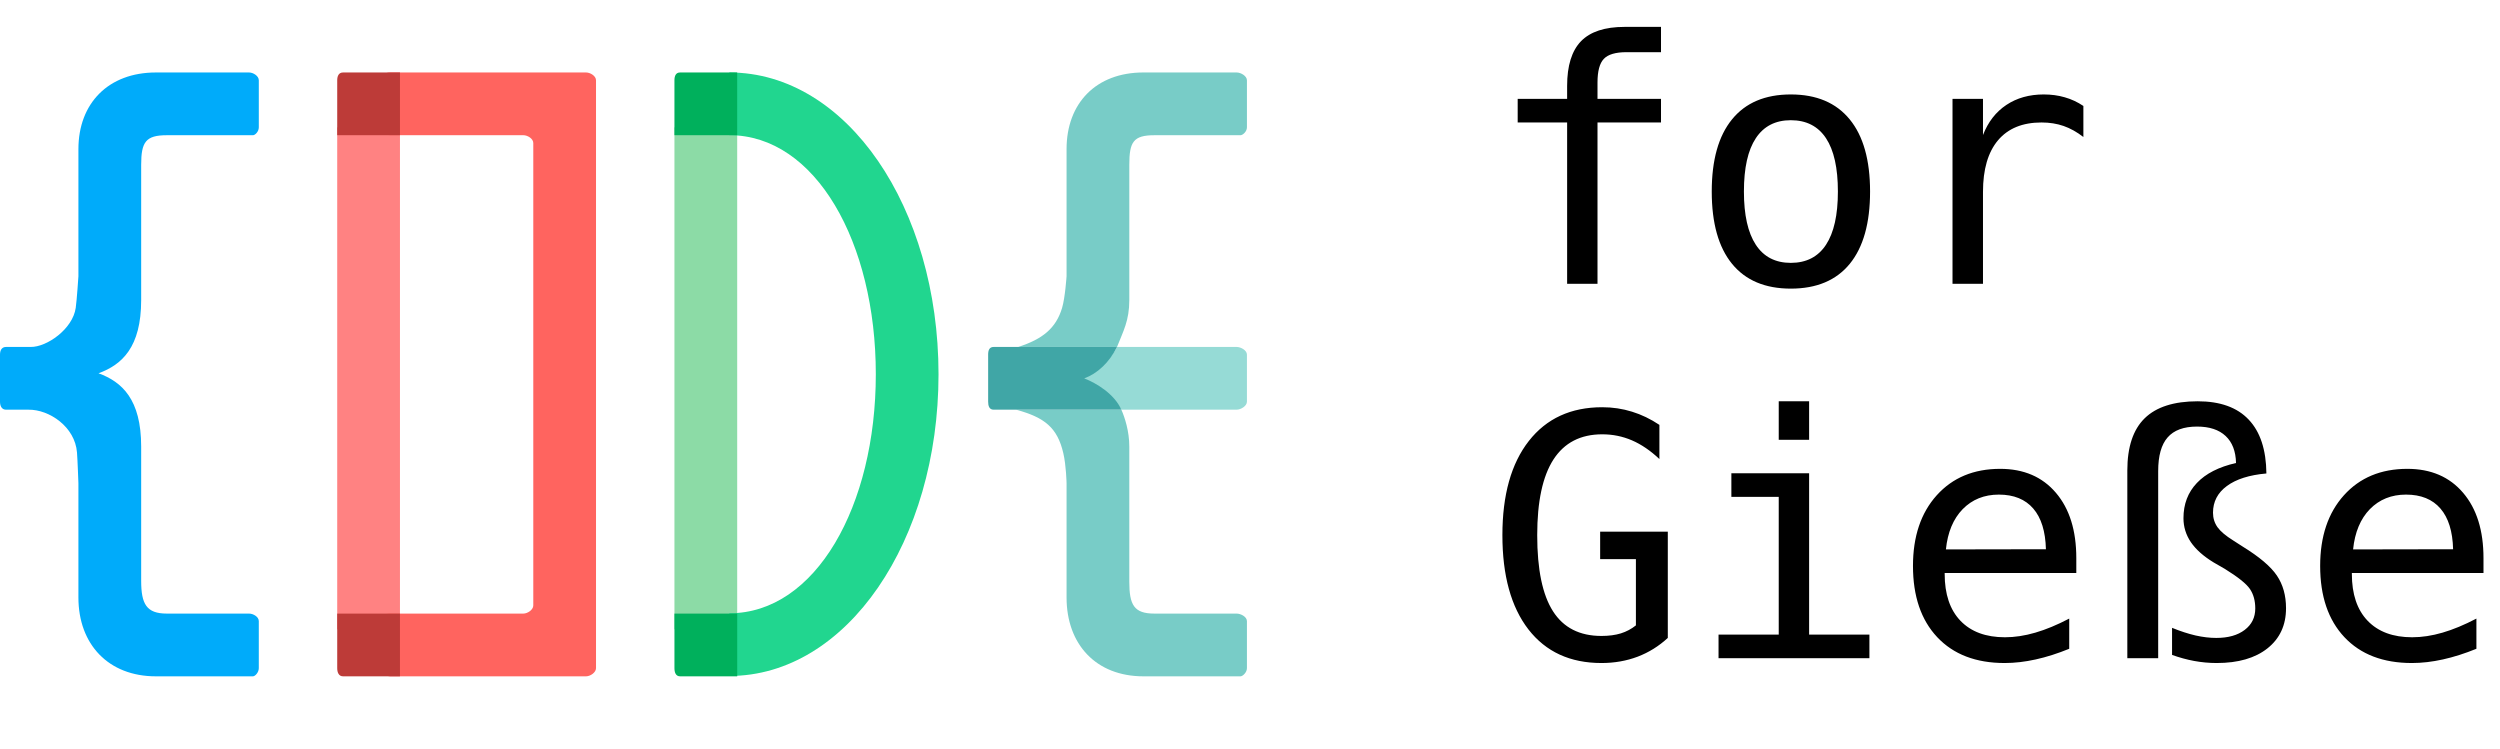
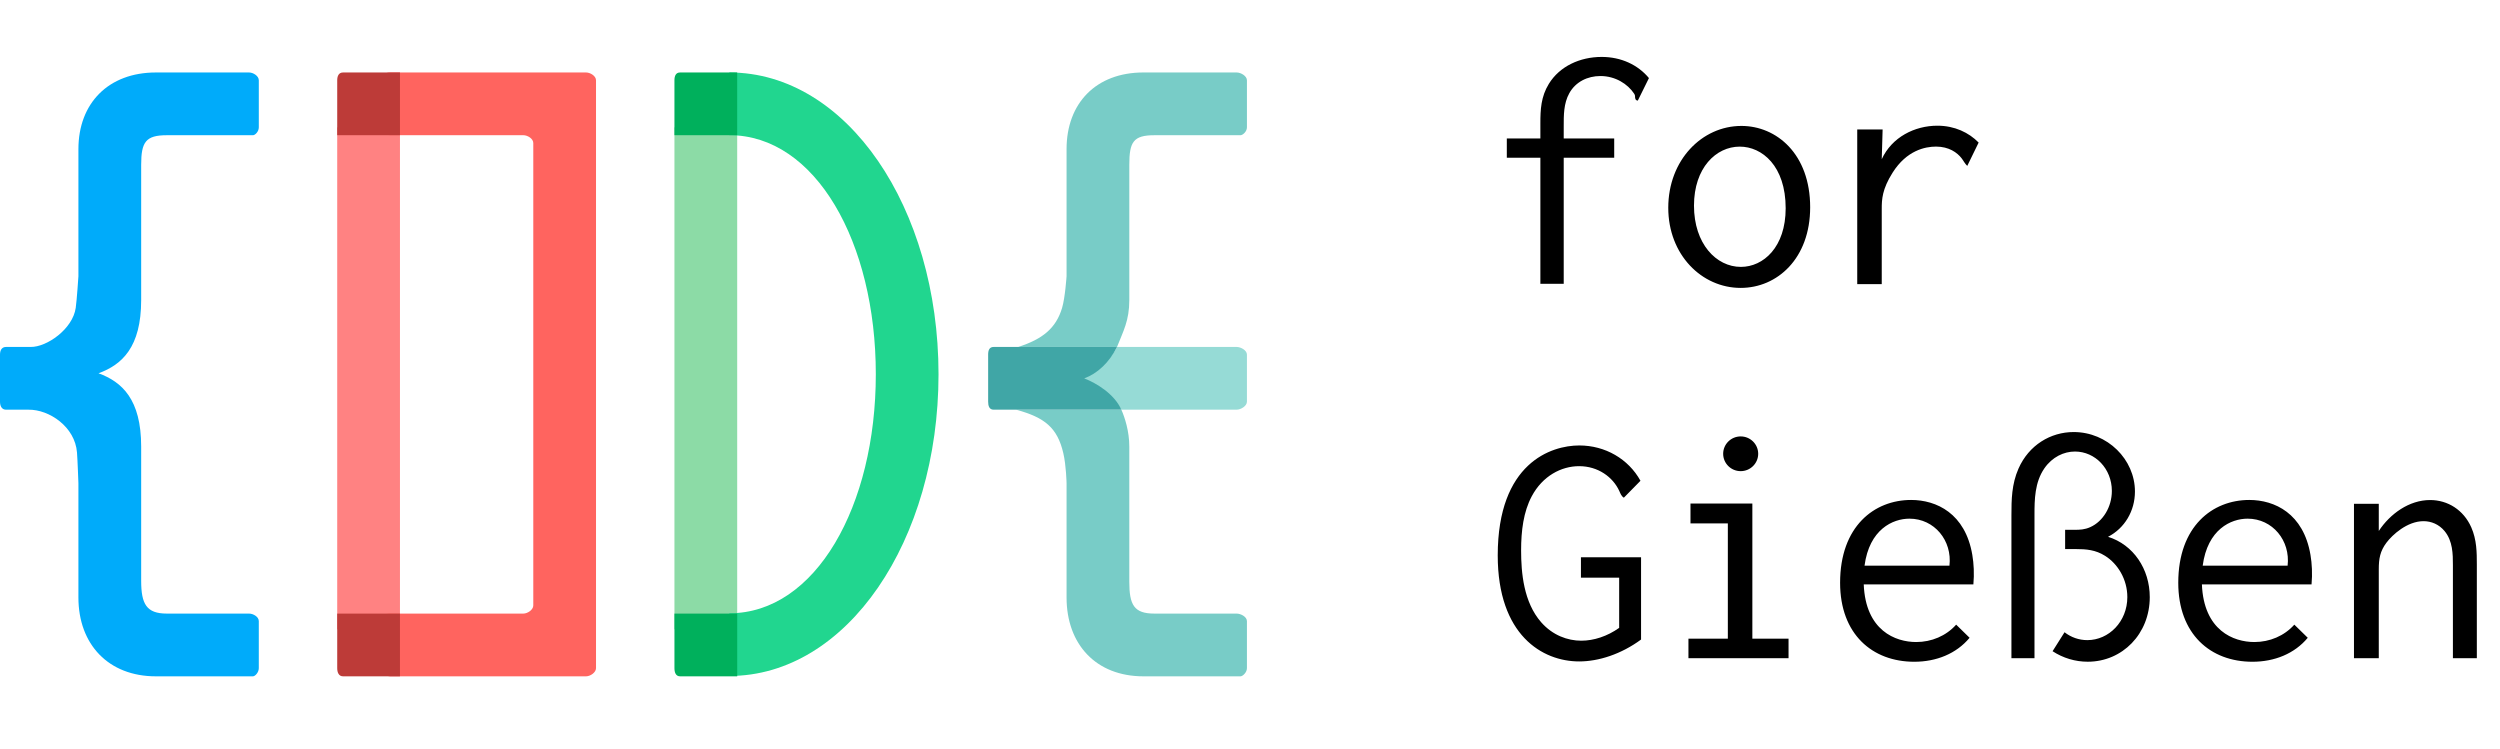
<svg xmlns="http://www.w3.org/2000/svg" width="414px" height="124px" viewBox="0 0 414 124" version="1.1">
  <defs />
  <g id="Page-1" stroke="none" stroke-width="1" fill="none" fill-rule="evenodd">
    <g id="CFG_logo" transform="translate(0, 12)">
      <g id="Ebene_2" />
      <g id="Ebene_1">
        <g id="Group">
          <g id="Shape">
            <path d="M55.843,9.094 L55.843,10.385 L55.843,92.207 L62.688,92.207 L64.6,92.207 L66.232,92.207 L66.232,9.094 L55.843,9.094 Z" fill="#FF8282" />
            <path d="M97.05,100 C97.762,100 98.7,99.358 98.7,98.648 L98.7,1.297 C98.7,0.585 97.762,0.002 97.05,0.002 L64.6,0.002 C63.886,0.002 63.636,0.292 63.636,0.65 L63.636,2.595 L63.636,9.085 C63.636,9.8 63.886,10.39 64.6,10.39 L86.663,10.39 C87.379,10.39 88.312,10.968 88.312,11.682 L88.312,88.261 C88.312,88.976 87.378,89.61 86.663,89.61 L64.6,89.61 C63.886,89.61 63.636,89.852 63.636,90.21 L63.636,92.156 L63.636,98.648 C63.636,99.358 63.886,100 64.6,100 L97.05,100 L97.05,100 Z" fill="#FF645F" />
            <path d="M111.688,9.094 L111.688,10.385 L111.688,92.207 L120.411,92.207 L122.079,92.207 L122.079,9.094 L111.688,9.094 Z" fill="#8CDBA6" />
            <g>
              <path d="M120.779,99.942 L120.779,89.559 C135.065,89.559 145.035,71.801 145.035,49.974 C145.035,28.146 135.065,10.385 120.779,10.385 L120.779,0 C140.26,0 155.419,22.419 155.419,49.974 C155.419,77.526 140.261,99.942 120.779,99.942" fill="#21D68F" />
              <path d="M12.985,68.016 L12.985,82.336 L12.985,86.941 C12.985,94.71 17.958,100 25.816,100 L28.024,100 L34.382,100 L41.884,100 C42.243,100 42.857,99.358 42.857,98.648 L42.857,90.858 C42.857,90.148 41.951,89.61 41.235,89.61 L33.778,89.61 L29.972,89.61 L27.616,89.61 C24.253,89.61 23.378,88.021 23.378,84.181 L23.378,78.06 L23.378,69.566 L23.378,61.95 C23.378,54.116 20.191,51.233 16.316,49.815 C20.192,48.398 23.378,45.518 23.378,37.69 L23.378,32.28 L23.378,18.552 L23.378,15.291 C23.378,11.519 24.131,10.393 27.616,10.393 L30.549,10.393 L34.27,10.393 L41.885,10.393 C42.244,10.393 42.858,9.801 42.858,9.086 L42.858,1.298 C42.858,0.585 41.952,0.002 41.236,0.002 L34.999,0.002 L29.11,0.002 L25.817,0.002 C17.959,0.002 12.986,5.09 12.986,12.69 L12.986,16.766 L12.986,33.75 C12.986,33.75 12.73,37.648 12.542,38.975 C12.051,42.487 7.747,45.494 5.084,45.454 L1.001,45.454 C0.288,45.454 0,46.015 0,46.729 L0,54.514 C0,55.23 0.288,55.845 1.001,55.845 L4.73,55.845 C8.129,55.798 12.425,58.662 12.751,62.938 C12.848,64.176 12.985,68.016 12.985,68.016" fill="#00ABFA" />
              <path d="M64.6,0.002 L60.919,0.002 L56.812,0.002 C56.099,0.002 55.843,0.585 55.843,1.299 L55.843,3.696 L55.843,9.086 L55.843,10.393 L56.812,10.393 L64.6,10.393 L66.236,10.393 L66.236,9.086 L66.236,1.299 L66.236,0.002 L64.6,0.002 L64.6,0.002 Z" fill="#BD3B38" />
              <path d="M55.843,90.858 L55.843,94.538 L55.843,98.648 C55.843,99.358 56.099,100 56.812,100 L59.212,100 L64.6,100 L66.233,100 L66.233,98.648 L66.233,90.858 L66.233,89.61 L64.6,89.61 L56.812,89.61 L55.843,89.61 L55.843,90.858 L55.843,90.858 Z" fill="#BD3B38" />
              <path d="M120.411,0.002 L116.732,0.002 L112.623,0.002 C111.911,0.002 111.687,0.585 111.687,1.299 L111.687,3.696 L111.687,9.086 L111.687,10.393 L112.623,10.393 L120.411,10.393 L122.079,10.393 L122.079,9.086 L122.079,1.299 L122.079,0.002 L120.411,0.002 L120.411,0.002 Z" fill="#00B05C" />
              <path d="M111.688,90.858 L111.688,94.538 L111.688,98.648 C111.688,99.358 111.912,100 112.624,100 L115.021,100 L120.412,100 L122.08,100 L122.08,98.648 L122.08,90.858 L122.08,89.61 L120.412,89.61 L112.624,89.61 L111.688,89.61 L111.688,90.858 L111.688,90.858 Z" fill="#00B05C" />
              <path d="M176.623,68.016 L176.623,82.336 L176.623,86.941 C176.623,94.71 181.501,100 189.358,100 L191.567,100 L197.927,100 L205.428,100 C205.785,100 206.492,99.358 206.492,98.648 L206.492,90.858 C206.492,90.148 205.492,89.61 204.777,89.61 L197.319,89.61 L193.513,89.61 L191.157,89.61 C187.798,89.61 187.013,88.181 187.013,84.34 L187.013,82.06 L187.013,69.565 L187.013,61.949 C187.013,59.428 186.273,57.143 185.698,55.845 L168.269,55.845 C173.055,57.144 175.103,58.86 176.081,63.03 C176.567,65.104 176.623,68.016 176.623,68.016" fill="#78CCC7" />
              <path d="M175.886,38.971 C174.881,42.372 172.636,44.158 168.625,45.454 L184.979,45.454 C185.995,42.858 187.014,41.126 187.014,37.688 L187.014,32.281 L187.014,18.552 L187.014,15.291 C187.014,11.519 187.671,10.393 191.158,10.393 L194.091,10.393 L197.809,10.393 L205.429,10.393 C205.786,10.393 206.493,9.801 206.493,9.086 L206.493,1.298 C206.493,0.585 205.493,0 204.778,0 L198.542,0 L192.655,0 L189.358,0 C181.501,0 176.623,5.09 176.623,12.69 L176.623,16.769 L176.623,33.749 C176.623,33.75 176.39,37.275 175.886,38.971" fill="#78CCC7" />
              <path d="M178.415,50.73 C181.043,51.696 183.928,53.248 185.699,55.844 L204.778,55.844 C205.493,55.844 206.493,55.229 206.493,54.515 L206.493,46.728 C206.493,46.014 205.493,45.454 204.778,45.454 L184.979,45.454 C183.68,48.052 180.591,49.938 178.415,50.73" fill="#96DBD6" />
              <path d="M164.545,45.454 C163.829,45.454 163.636,46.015 163.636,46.728 L163.636,54.517 C163.636,55.229 163.829,55.844 164.545,55.844 L168.271,55.844 L185.7,55.844 C184.531,53.247 181.623,51.469 179.548,50.659 C181.725,49.862 183.681,48.052 184.981,45.453 L168.627,45.453 L164.545,45.453 L164.545,45.454 Z" fill="#40A6A6" />
            </g>
          </g>
        </g>
      </g>
    </g>
-     <text id="for" font-family="Inconsolata" font-size="56" font-weight="420" fill="#000000">
-       <tspan x="246" y="47">for</tspan>
-       <tspan x="246" y="109">Gießen</tspan>
-     </text>
+     <path d="M265.236,9.427 C261.641,9.427 258.278,10.977 256.49,13.884 C255.179,16.017 255.086,18.149 255.086,20.42 L255.086,22.933 L249.528,22.933 L249.528,26.122 L255.086,26.122 L255.086,47 L258.952,47 L258.952,26.122 L267.313,26.122 L267.313,22.933 L258.952,22.933 L258.952,20.951 C258.952,19.098 258.928,17.137 259.883,15.425 C260.938,13.534 262.913,12.591 265.029,12.591 C267.493,12.591 269.542,13.892 270.618,15.519 C270.798,15.791 270.753,15.944 270.773,16.183 C270.803,16.567 271.055,16.668 271.227,16.65 L273.064,12.929 C271.233,10.726 268.454,9.427 265.236,9.427 Z M299.764,34.323 C299.764,25.49 294.189,20.854 288.375,20.854 C281.855,20.854 276.265,26.502 276.265,34.407 C276.265,42.19 281.807,47.677 288.255,47.677 C294.314,47.677 299.764,42.805 299.764,34.323 Z M288.1,24.281 C291.791,24.281 295.707,27.466 295.707,34.491 C295.707,40.93 292.021,44.197 288.286,44.197 C284.209,44.197 280.524,40.368 280.524,34.057 C280.524,27.786 284.187,24.281 288.1,24.281 Z M307.558,21.434 L307.558,47.048 L311.617,47.048 L311.617,34.58 C311.617,33.036 311.677,31.337 313.416,28.588 C315.741,24.912 318.795,24.276 320.604,24.276 C322.756,24.276 324.11,25.275 324.828,26.192 C325.164,26.622 325.348,27.064 325.777,27.475 L327.662,23.609 C326.053,21.961 323.697,20.816 320.824,20.816 C317.086,20.816 313.293,22.706 311.617,26.364 L311.762,21.434 L307.558,21.434 Z M261.526,73.768 C256.885,73.768 248.024,76.661 248.024,91.971 C248.024,105.177 255.419,109.534 261.508,109.534 C264.74,109.534 268.469,108.329 271.759,105.907 L271.759,92.279 L261.803,92.279 L261.803,95.661 L268.134,95.661 L268.134,103.974 C266.176,105.369 263.933,106.1 261.854,106.1 C259.596,106.1 257.116,105.208 255.218,103.045 C252.305,99.725 251.896,94.83 251.896,91.144 C251.896,87.895 252.286,84.765 253.651,82.196 C255.451,78.808 258.562,77.197 261.501,77.197 C264.616,77.197 267.094,78.98 268.162,81.319 C268.334,81.695 268.469,82.139 268.908,82.42 L271.662,79.617 C269.667,76.001 265.825,73.768 261.526,73.768 Z M279.944,83.386 L279.944,86.672 L286.13,86.672 L286.13,105.762 L279.606,105.762 L279.606,109 L296.183,109 L296.183,105.762 L290.19,105.762 L290.19,83.386 L279.944,83.386 Z M288.257,72.271 C286.653,72.271 285.356,73.563 285.356,75.147 C285.356,76.731 286.653,78.022 288.256,78.022 C289.86,78.022 291.157,76.73 291.157,75.147 C291.157,73.562 289.86,72.271 288.257,72.271 Z M316.484,82.793 C310.373,82.793 304.721,87.163 304.721,96.502 C304.721,105.026 310.056,109.587 317.005,109.587 C320.657,109.587 323.974,108.251 326.164,105.617 L323.941,103.442 C322.273,105.31 319.861,106.321 317.318,106.321 C313.895,106.321 308.94,104.434 308.635,96.773 L326.792,96.773 C326.947,95.015 326.866,93.372 326.615,91.887 C325.453,85.019 320.678,82.793 316.484,82.793 Z M308.766,93.68 C309.563,87.646 313.457,85.891 316.203,85.891 C320.349,85.891 323.31,89.532 322.829,93.68 L308.766,93.68 Z M333.093,109 L336.911,109 L336.911,85.223 C336.911,82.748 336.946,79.885 338.54,77.569 C339.853,75.663 341.784,74.774 343.617,74.774 C346.946,74.774 349.723,77.611 349.723,81.302 C349.723,83.939 348.262,86.347 346.151,87.292 C345.215,87.711 344.416,87.736 343.58,87.736 L341.985,87.736 L341.985,90.925 L343.677,90.925 C345.501,90.925 347.015,91.052 348.596,92.043 C350.707,93.365 352.286,95.938 352.286,98.88 C352.286,102.935 349.23,106.005 345.66,106.005 C344.288,106.005 342.959,105.544 341.889,104.699 L339.907,107.84 C341.643,108.977 343.666,109.581 345.727,109.581 C351.467,109.581 356.001,104.968 356.001,98.884 C356.001,94.231 353.289,90.197 349.09,88.896 C351.839,87.48 353.546,84.619 353.546,81.399 C353.546,76.074 348.988,71.546 343.401,71.546 C339.583,71.546 335.98,73.701 334.263,77.601 C333.125,80.185 333.093,82.767 333.093,85.319 L333.093,109 Z M372.484,82.793 C366.373,82.793 360.721,87.163 360.721,96.502 C360.721,105.026 366.056,109.587 373.005,109.587 C376.657,109.587 379.974,108.251 382.164,105.617 L379.941,103.442 C378.273,105.31 375.861,106.321 373.318,106.321 C369.895,106.321 364.94,104.434 364.635,96.773 L382.792,96.773 C382.947,95.015 382.866,93.372 382.615,91.887 C381.453,85.019 376.678,82.793 372.484,82.793 Z M364.766,93.68 C365.563,87.646 369.457,85.891 372.203,85.891 C376.349,85.891 379.31,89.532 378.829,93.68 L364.766,93.68 Z M389.818,109 L393.926,109 L393.926,94.26 C393.926,92.537 394.133,91.285 395.197,89.867 C396.173,88.568 398.631,86.306 401.336,86.306 C402.62,86.306 403.886,86.828 404.805,87.926 C406.19,89.581 406.201,91.776 406.201,93.583 L406.201,109 L410.164,109 L410.164,93.487 C410.164,91.489 410.151,89.378 409.241,87.322 C407.967,84.443 405.345,82.806 402.429,82.806 C398.958,82.806 395.804,85.078 393.926,87.929 L393.926,83.434 L389.818,83.434 L389.818,109 Z" id="for" fill="#000000" />
  </g>
</svg>
